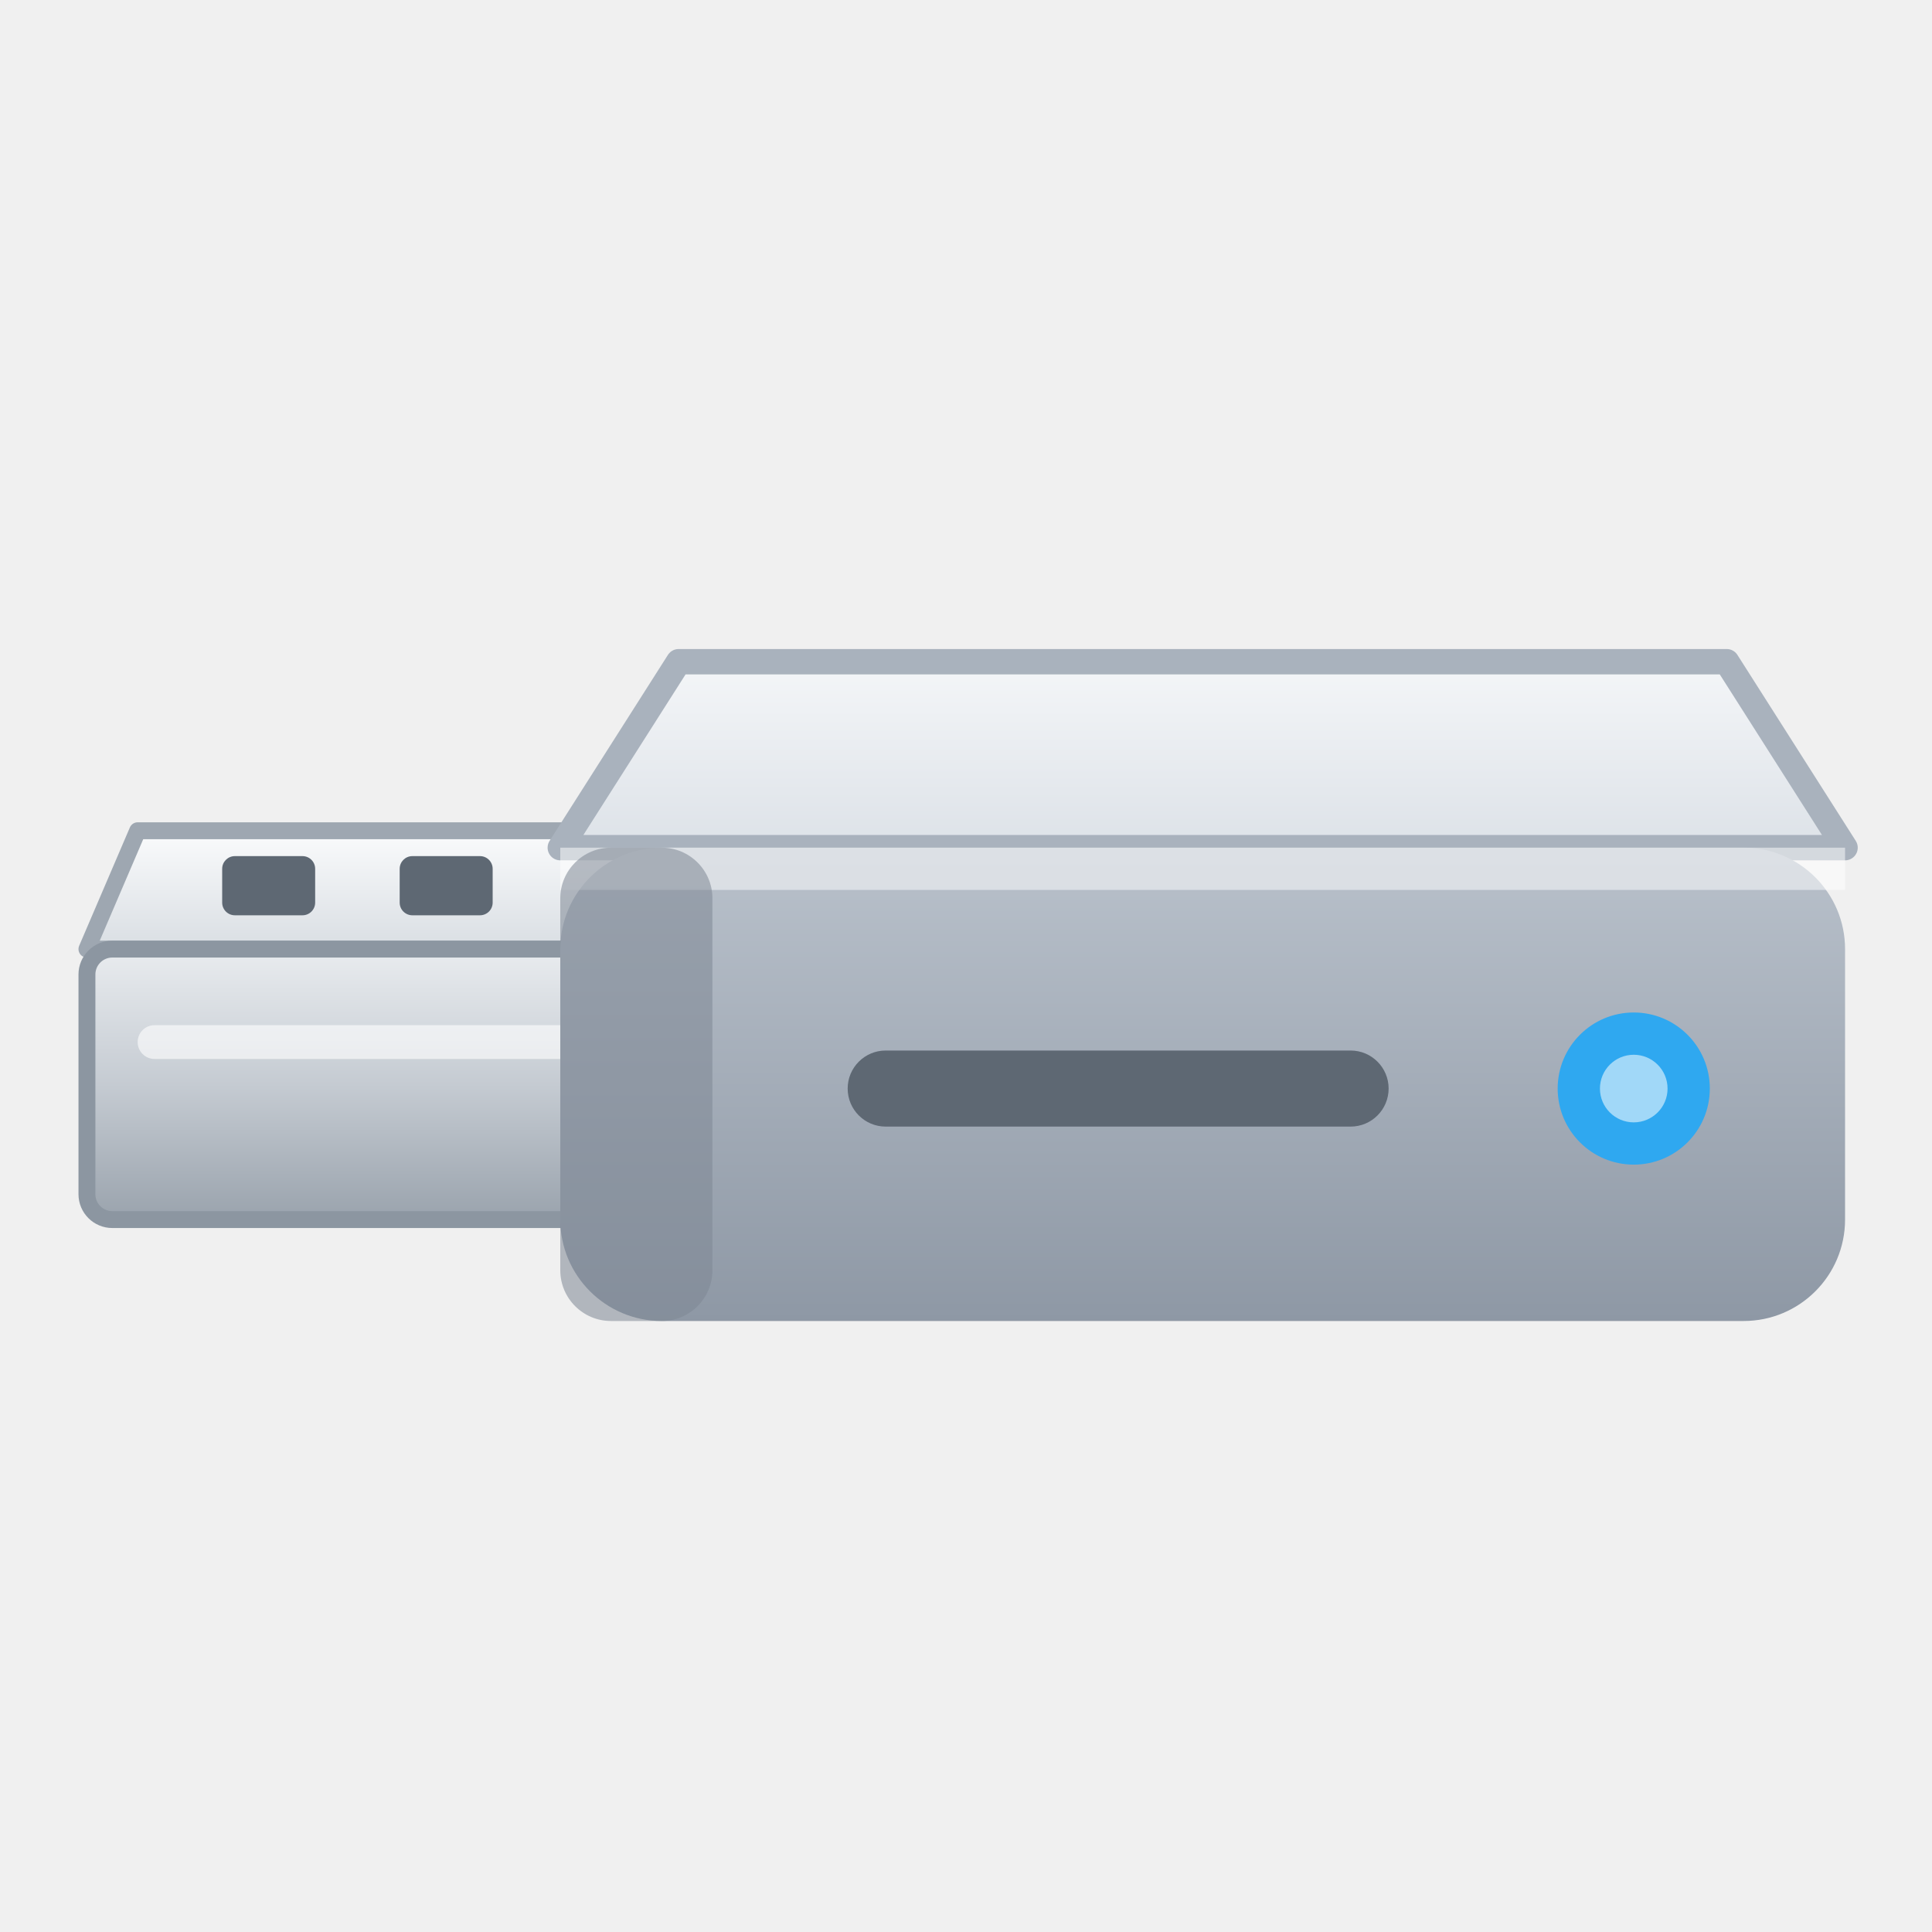
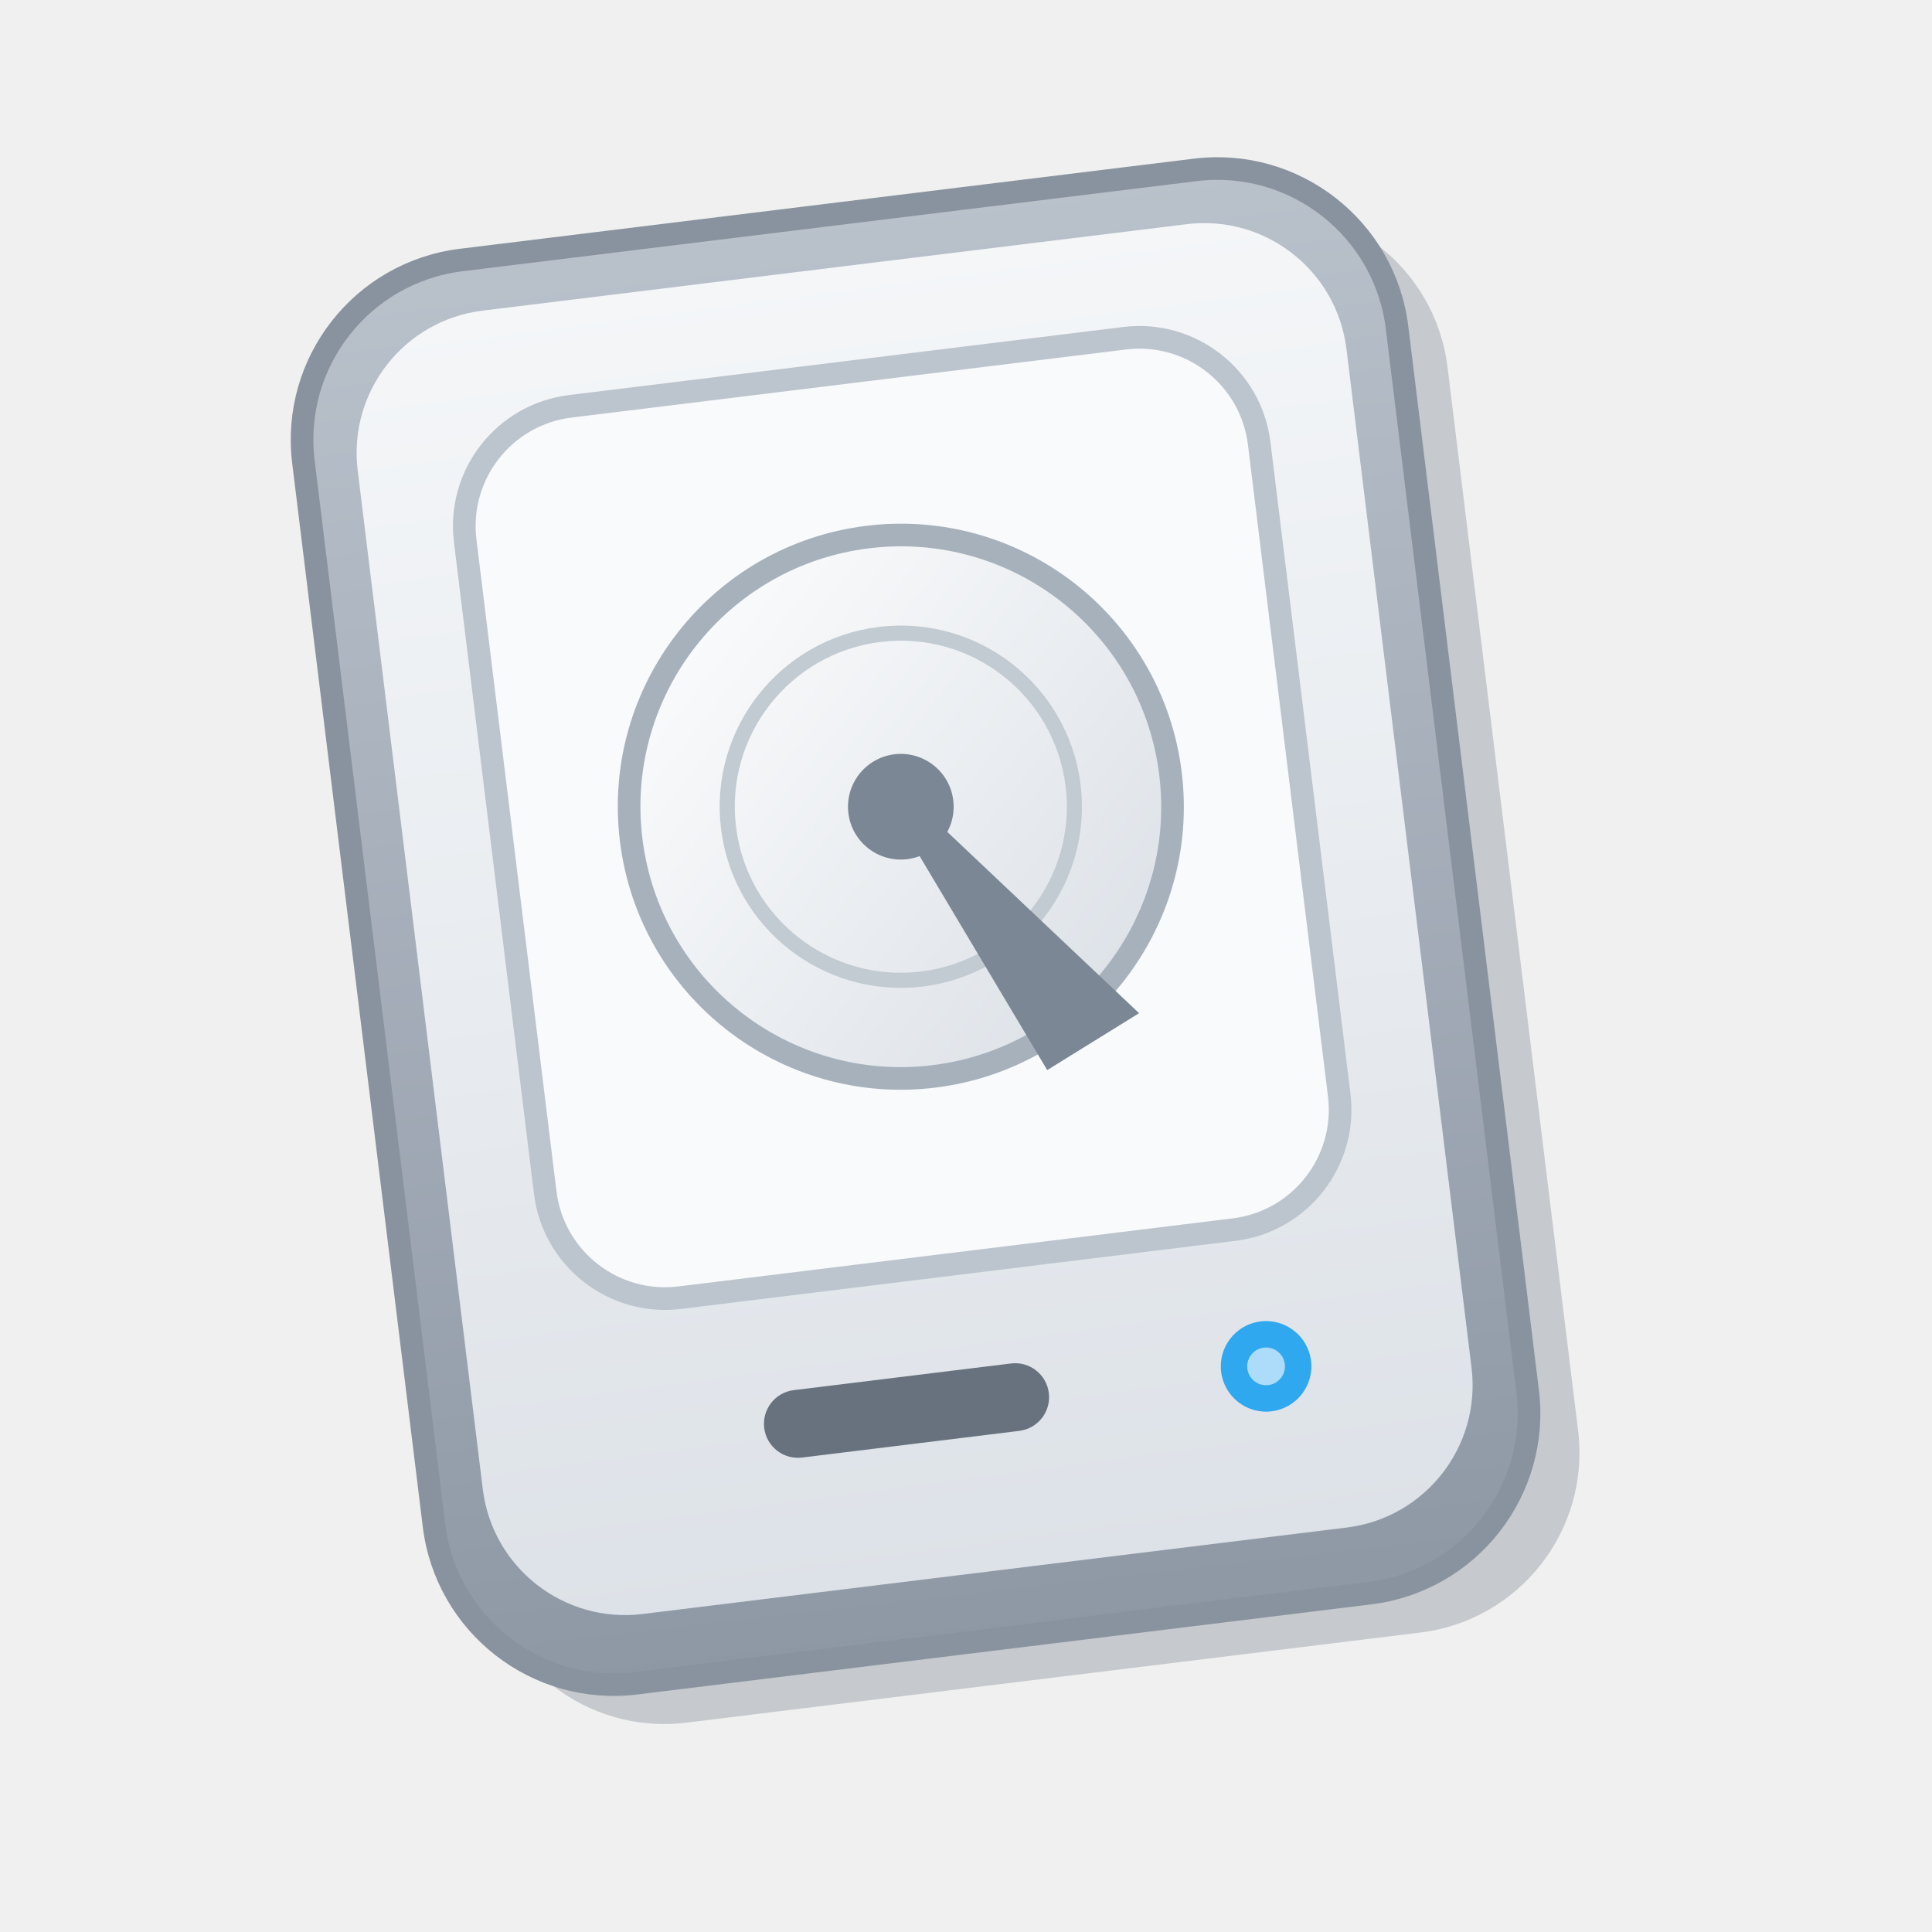
<svg xmlns="http://www.w3.org/2000/svg" width="256" height="256" viewBox="0 0 256 256">
  <defs>
-     <linearGradient id="top" x1="0" y1="0" x2="0" y2="1">
+     <linearGradient id="body" x1="0" y1="0" x2="0" y2="1">
      <stop offset="0" stop-color="#F4F6F8" />
      <stop offset="1" stop-color="#DDE2E8" />
    </linearGradient>
-     <linearGradient id="side" x1="0" y1="0" x2="0" y2="1">
+     <linearGradient id="edge" x1="0" y1="0" x2="0" y2="1">
      <stop offset="0" stop-color="#B9C1CB" />
      <stop offset="1" stop-color="#8E98A5" />
    </linearGradient>
-     <linearGradient id="metal" x1="0" y1="0" x2="0" y2="1">
-       <stop offset="0" stop-color="#E9ECEF" />
-       <stop offset="0.5" stop-color="#C5CBD2" />
-       <stop offset="1" stop-color="#9AA3AD" />
-     </linearGradient>
-     <linearGradient id="metalTop" x1="0" y1="0" x2="0" y2="1">
-       <stop offset="0" stop-color="#FAFBFC" />
-       <stop offset="1" stop-color="#D9DEE3" />
+     <linearGradient id="platter" x1="0" y1="0" x2="1" y2="1">
+       <stop offset="0" stop-color="#FFFFFF" />
+       <stop offset="1" stop-color="#D8DEE5" />
    </linearGradient>
  </defs>
-   <g transform="translate(128 128) scale(1.12) translate(-128 -128) translate(0 -22)">
-     <path d="M 24 148 L 30 134 H 88 V 148 Z" fill="url(#metalTop)" stroke="#9EA7B1" stroke-width="2" stroke-linejoin="round" />
-     <rect x="24" y="148" width="64" height="32" rx="3" fill="url(#metal)" stroke="#8C96A1" stroke-width="2" />
-     <rect x="40" y="137" width="11" height="7" rx="1.5" fill="#5E6873" />
-     <rect x="61" y="137" width="11" height="7" rx="1.5" fill="#5E6873" />
-     <rect x="30" y="157" width="52" height="4" rx="2" fill="#FFFFFF" opacity="0.6" />
-     <path d="M 80 136 L 94 114 H 218 L 232 136 Z" fill="url(#top)" stroke="#A9B2BD" stroke-width="3" stroke-linejoin="round" />
-     <rect x="80" y="136" width="152" height="56" rx="12" fill="url(#side)" />
-     <rect x="80" y="136" width="152" height="5" fill="#FFFFFF" opacity="0.5" />
-     <rect x="80" y="136" width="18" height="56" rx="6" fill="#7D8794" opacity="0.55" />
-     <rect x="114" y="160" width="64" height="9" rx="4.5" fill="#5E6873" />
-     <circle cx="207" cy="164.5" r="9" fill="#2FA8F0" />
-     <circle cx="207" cy="164.5" r="4" fill="#FFFFFF" opacity="0.55" />
+   <g transform="translate(128 128) rotate(-7) translate(-128 -128)">
+     <rect x="55" y="33" width="146" height="190" rx="24" fill="#65707C" opacity="0.3" />
+     <rect x="49" y="27" width="146" height="190" rx="24" fill="url(#edge)" stroke="#89939F" stroke-width="3" />
+     <rect x="56" y="34" width="132" height="174" rx="19" fill="url(#body)" />
+     <rect x="69" y="48" width="106" height="119" rx="16" fill="#F8FAFC" stroke="#BCC4CD" stroke-width="3" />
+     <circle cx="122" cy="106" r="36" fill="url(#platter)" stroke="#A7B1BC" stroke-width="3" />
+     <circle cx="122" cy="106" r="23" fill="none" stroke="#C2CAD2" stroke-width="2" />
+     <circle cx="122" cy="106" r="7" fill="#7B8794" />
+     <path d="M 126 108 L 150 137 L 137 143 L 122 109" fill="#7B8794" />
+     <rect x="94" y="181" width="38" height="9" rx="4.5" fill="#68727E" />
+     <circle cx="161" cy="185.5" r="6" fill="#2FA8F0" />
+     <circle cx="161" cy="185.5" r="2.5" fill="#FFFFFF" opacity="0.6" />
  </g>
</svg>
